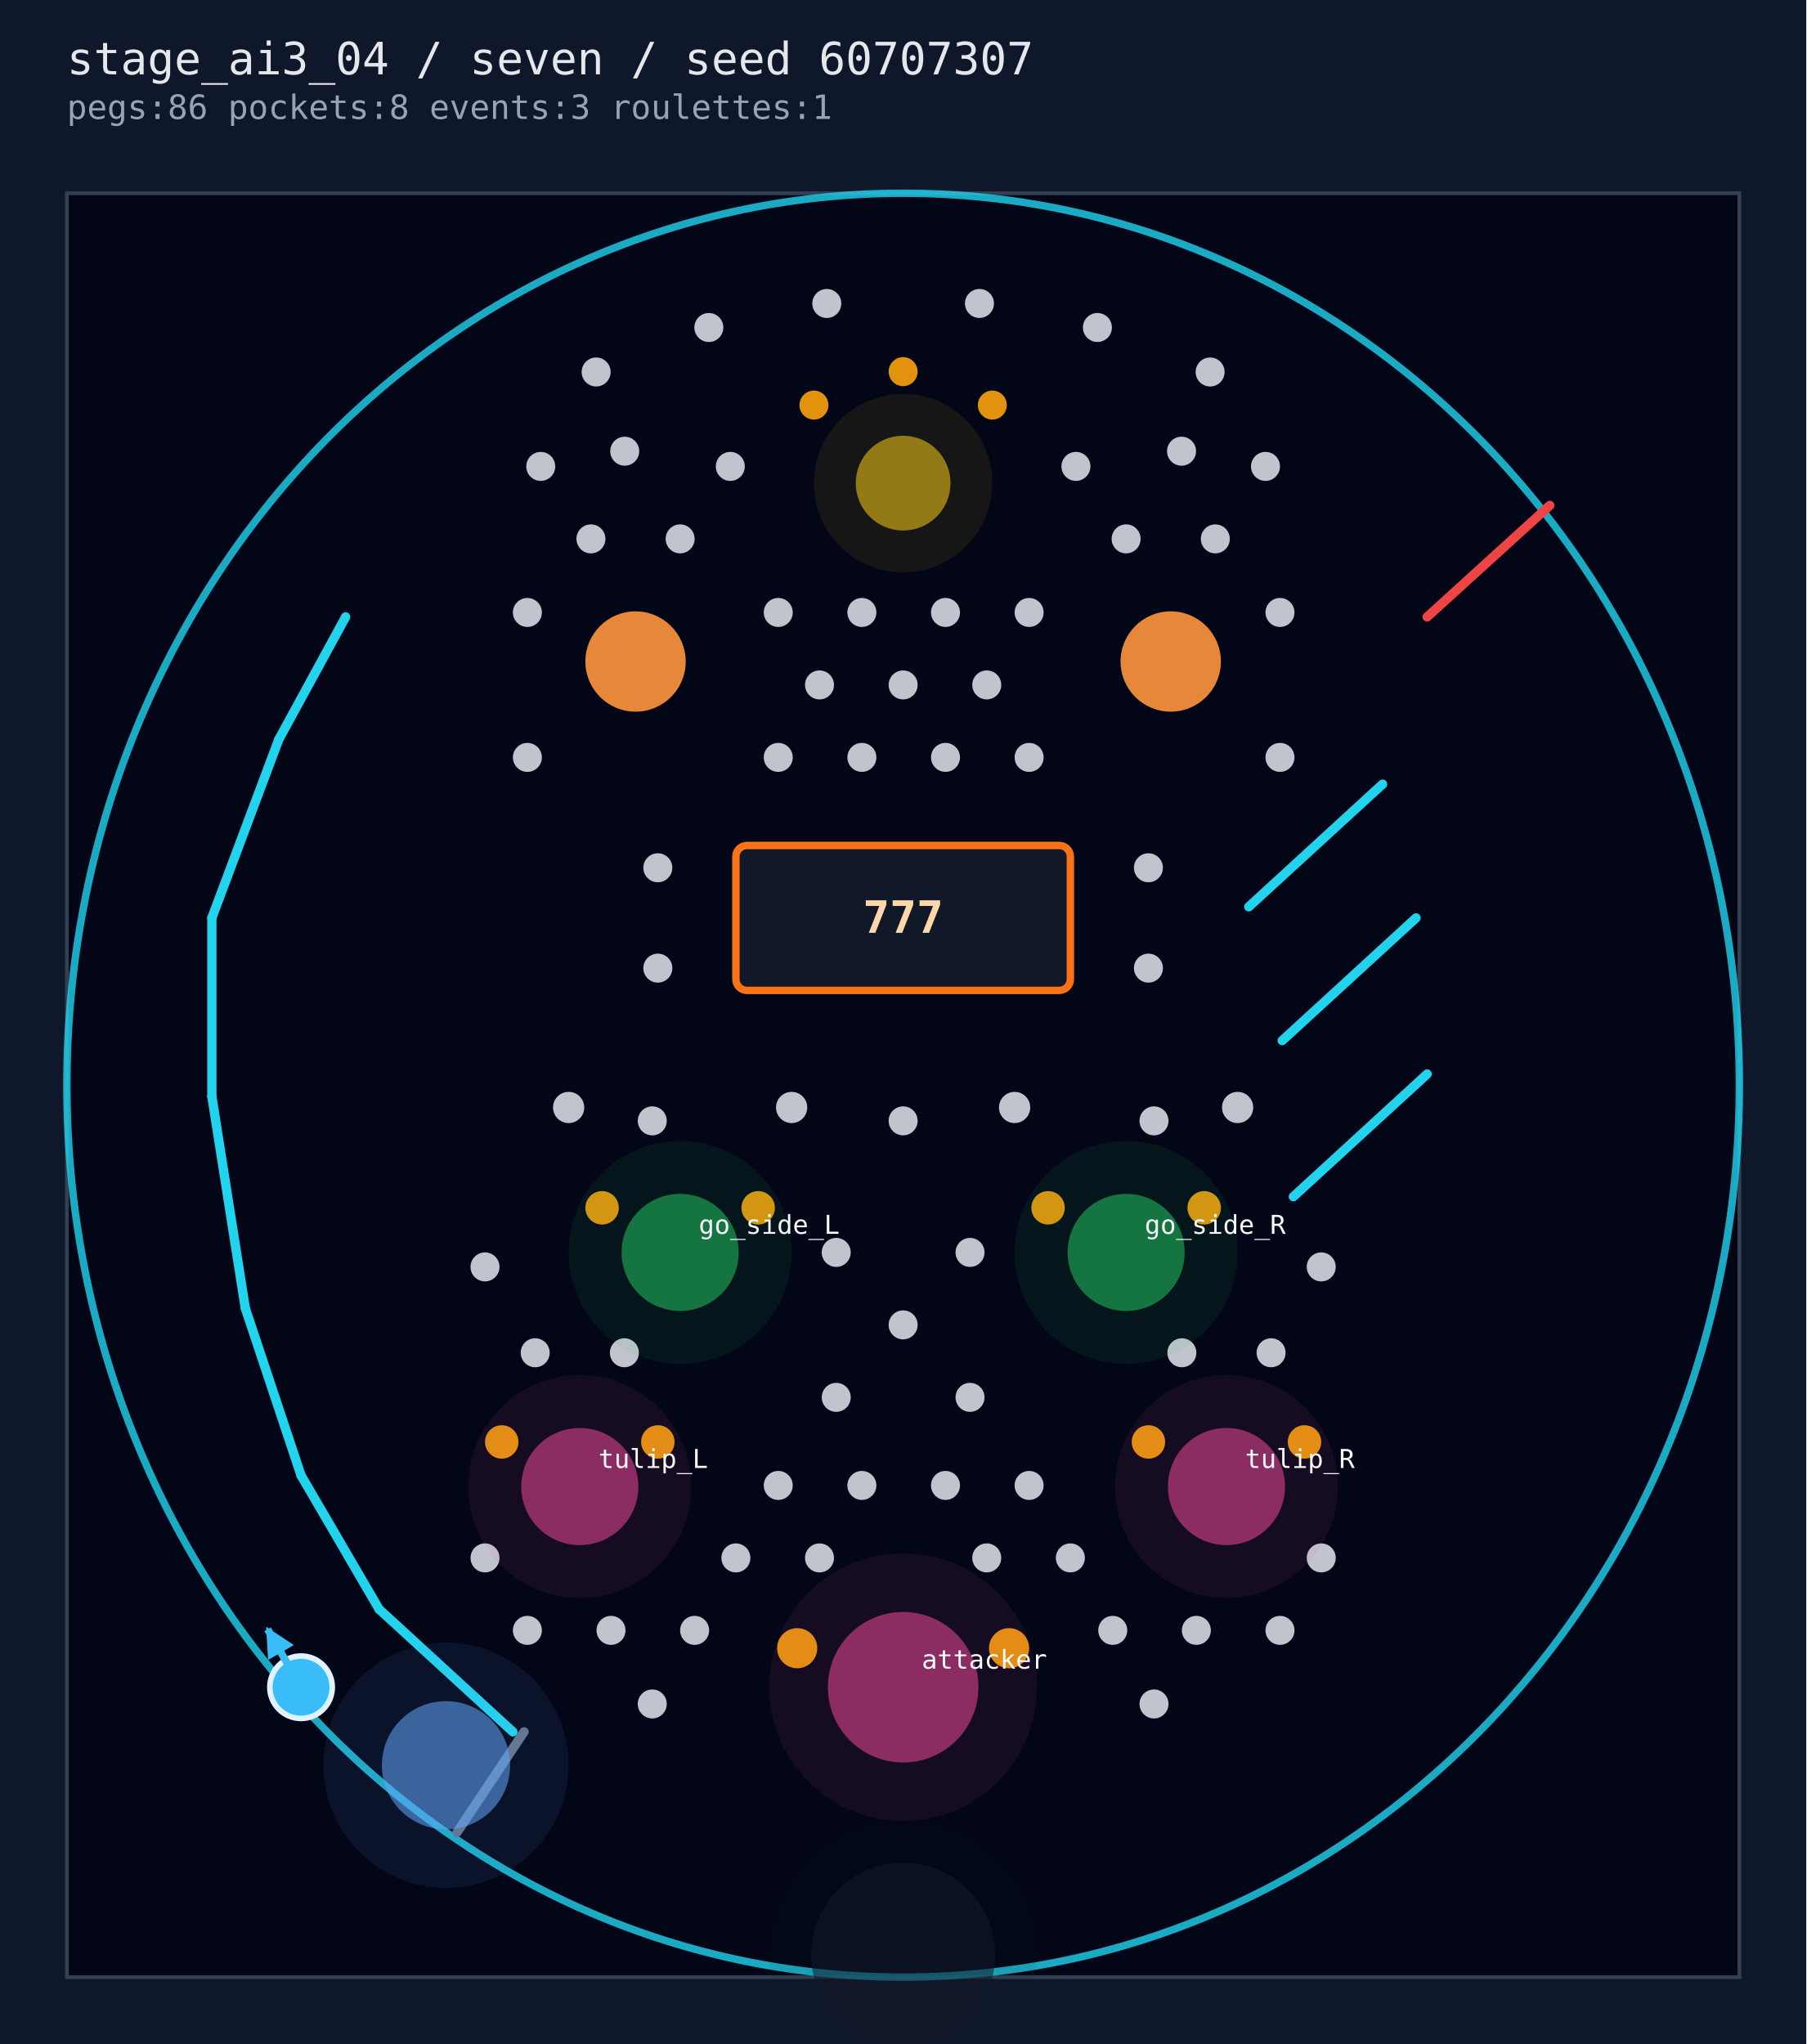
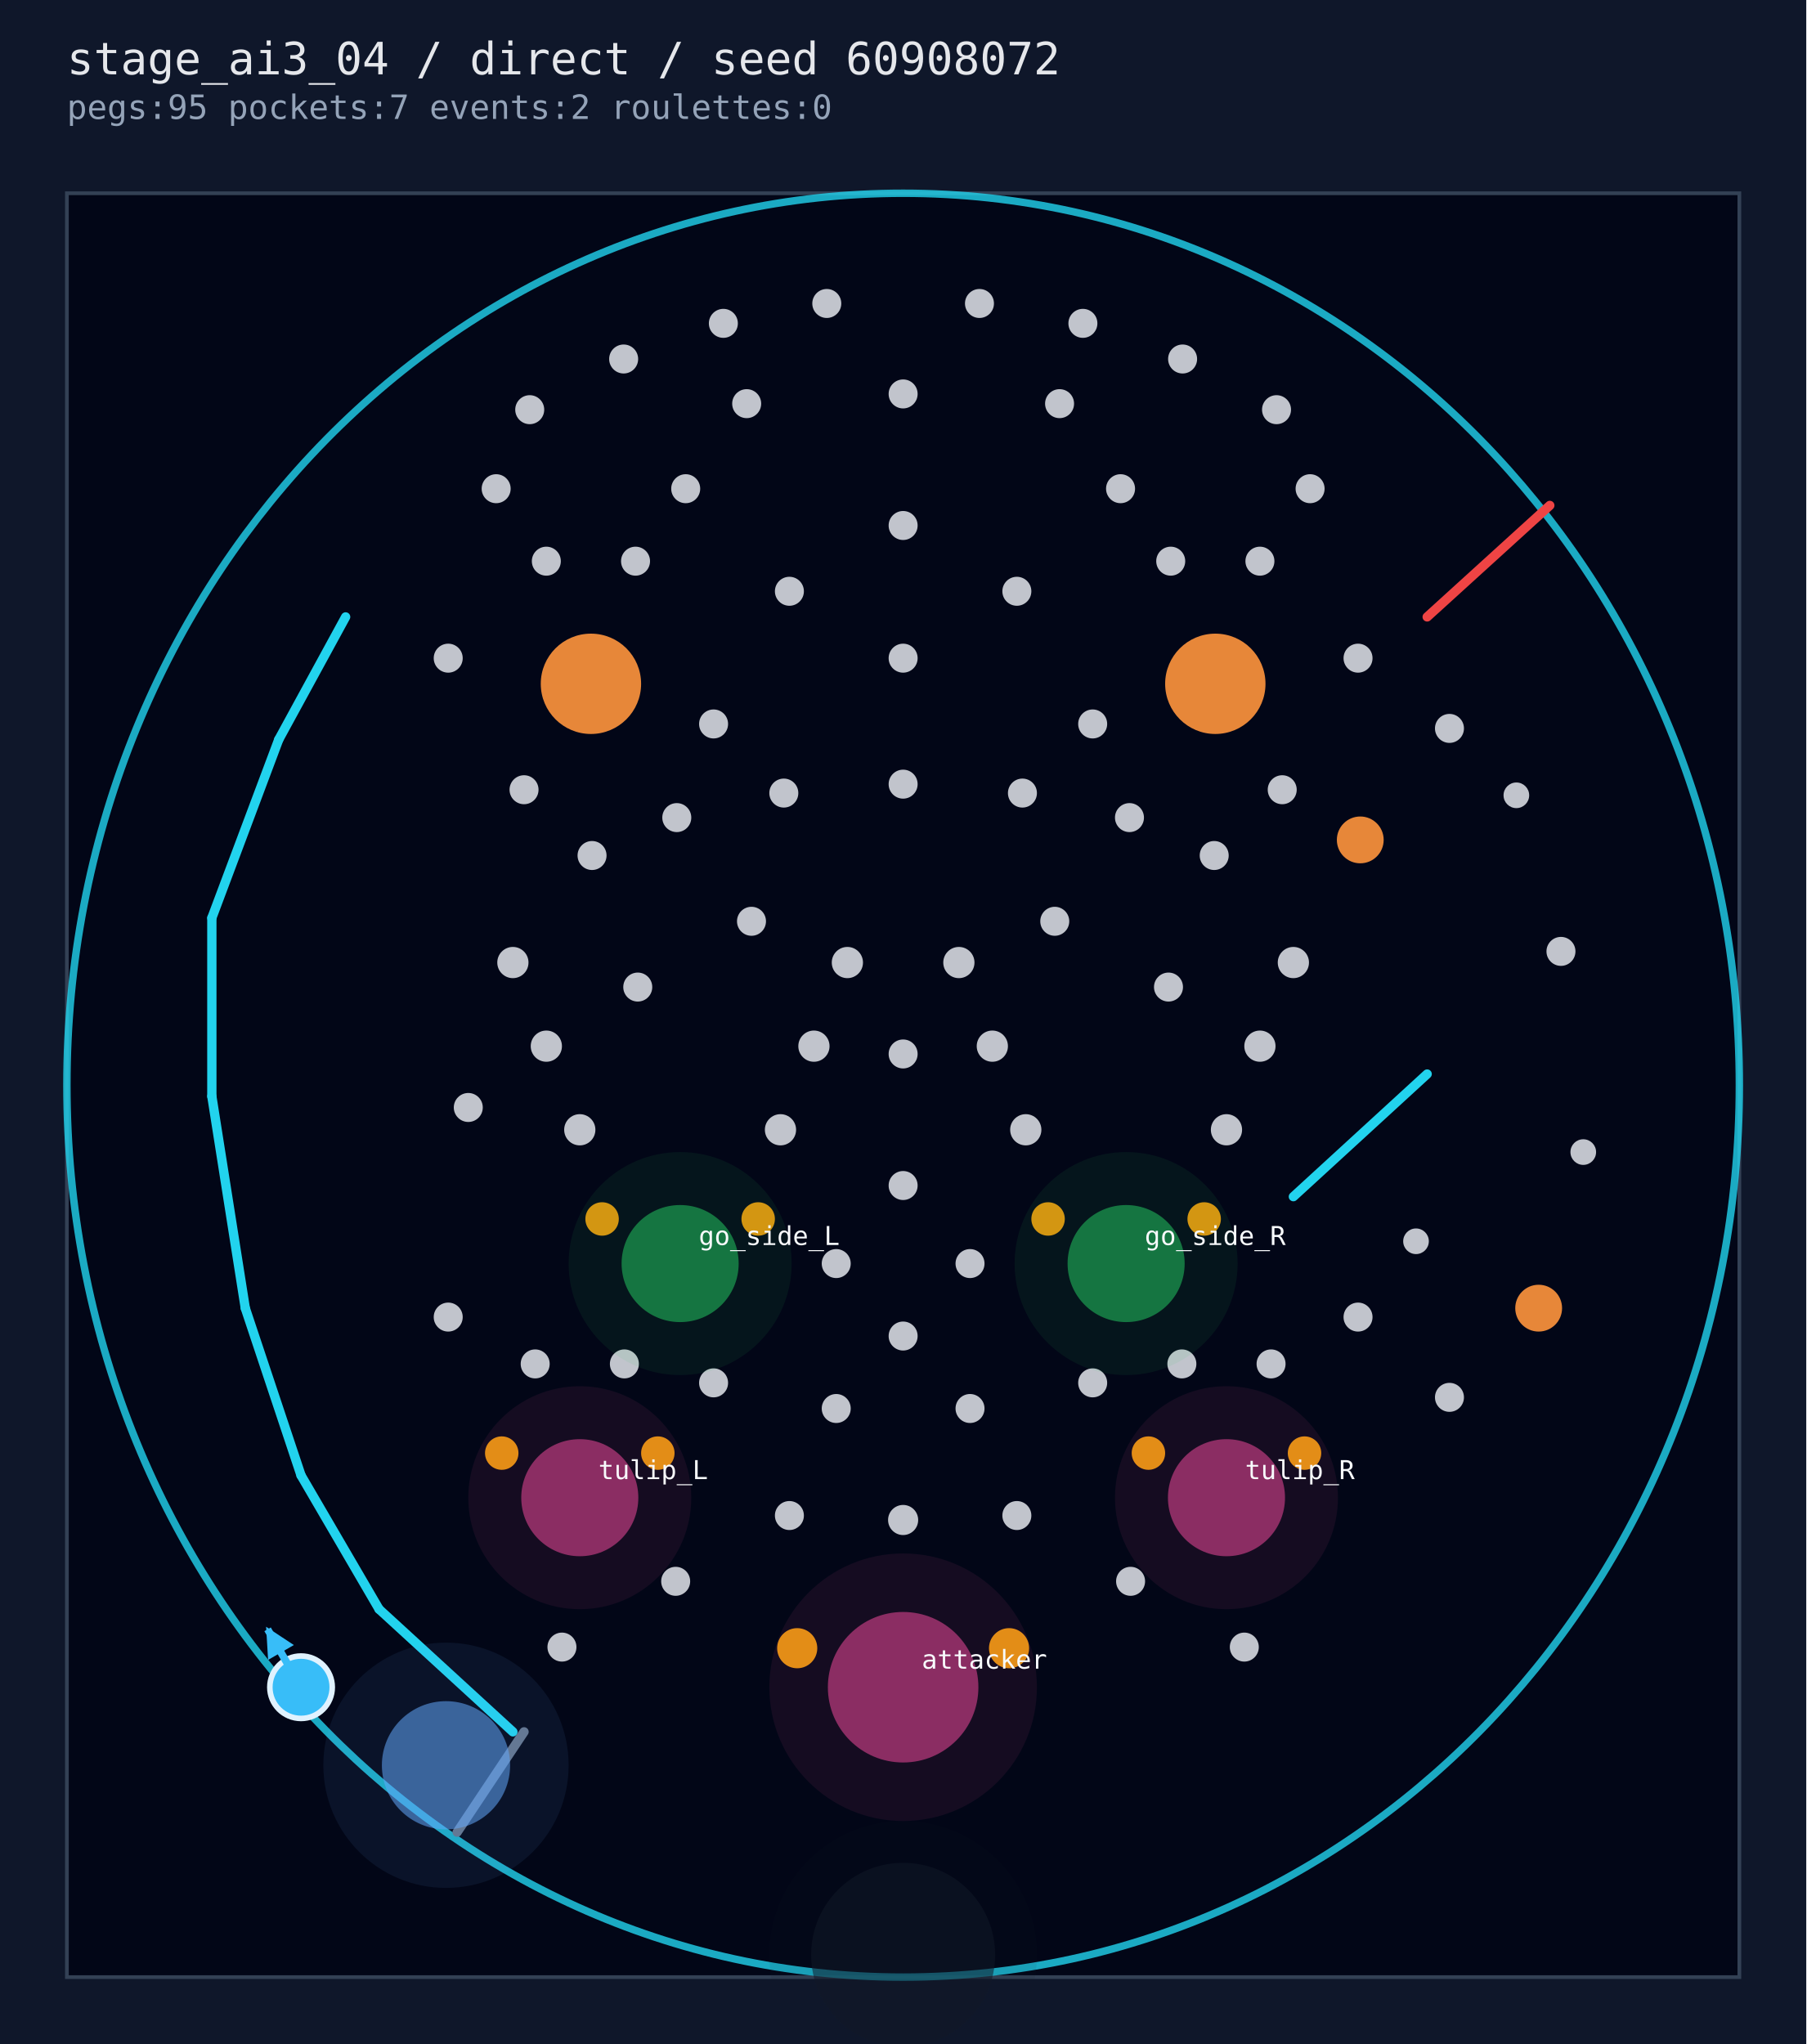
- <svg xmlns="http://www.w3.org/2000/svg" width="486" height="550" viewBox="0 0 486 550" role="img" aria-label="stage_ai3_04 / seven / seed 60707307">
+ <svg xmlns="http://www.w3.org/2000/svg" width="486" height="550" viewBox="0 0 486 550" role="img" aria-label="stage_ai3_04 / direct / seed 60908072">
  <rect width="486" height="550" fill="#0f172a" />
-   <text x="18" y="20" fill="#e5e7eb" font-family="Menlo, Consolas, monospace" font-size="12">stage_ai3_04 / seven / seed 60707307</text>
-   <text x="18" y="32" fill="#94a3b8" font-family="Menlo, Consolas, monospace" font-size="9">pegs:86 pockets:8 events:3 roulettes:1</text>
+   <text x="18" y="20" fill="#e5e7eb" font-family="Menlo, Consolas, monospace" font-size="12">stage_ai3_04 / direct / seed 60908072</text>
+   <text x="18" y="32" fill="#94a3b8" font-family="Menlo, Consolas, monospace" font-size="9">pegs:95 pockets:7 events:2 roulettes:0</text>
  <rect x="18" y="52" width="450" height="480" fill="#020617" stroke="#334155" stroke-width="1" />
  <ellipse cx="243" cy="292" rx="225" ry="240" fill="none" stroke="#22d3ee" stroke-width="2" opacity="0.8" />
  <line x1="123" y1="493" x2="141" y2="466" stroke="#64748b" stroke-width="2.5" stroke-linecap="round" />
  <line x1="138" y1="466" x2="102" y2="433" stroke="#22d3ee" stroke-width="2.5" stroke-linecap="round" />
  <line x1="102" y1="433" x2="81" y2="397" stroke="#22d3ee" stroke-width="2.5" stroke-linecap="round" />
  <line x1="81" y1="397" x2="66" y2="352" stroke="#22d3ee" stroke-width="2.5" stroke-linecap="round" />
  <line x1="66" y1="352" x2="57" y2="295" stroke="#22d3ee" stroke-width="2.5" stroke-linecap="round" />
  <line x1="57" y1="295" x2="57" y2="247" stroke="#22d3ee" stroke-width="2.5" stroke-linecap="round" />
  <line x1="57" y1="247" x2="75" y2="199" stroke="#22d3ee" stroke-width="2.5" stroke-linecap="round" />
  <line x1="75" y1="199" x2="93" y2="166" stroke="#22d3ee" stroke-width="2.5" stroke-linecap="round" />
  <line x1="384" y1="166" x2="417" y2="136" stroke="#ef4444" stroke-width="2.5" stroke-linecap="round" />
-   <line x1="381" y1="247" x2="345" y2="280" stroke="#22d3ee" stroke-width="2.5" stroke-linecap="round" />
  <line x1="384" y1="289" x2="348" y2="322" stroke="#22d3ee" stroke-width="2.5" stroke-linecap="round" />
-   <line x1="372" y1="211" x2="336" y2="244" stroke="#22d3ee" stroke-width="2.5" stroke-linecap="round" />
  <circle cx="271.5" cy="443.5" r="5.4" fill="#f59e0b" opacity="0.92" />
  <circle cx="214.5" cy="443.5" r="5.4" fill="#f59e0b" opacity="0.92" />
-   <circle cx="177" cy="388" r="4.5" fill="#f59e0b" opacity="0.92" />
-   <circle cx="135" cy="388" r="4.5" fill="#f59e0b" opacity="0.92" />
-   <circle cx="168" cy="364" r="3.9" fill="#d1d5db" opacity="0.92" />
-   <circle cx="144" cy="364" r="3.9" fill="#d1d5db" opacity="0.92" />
-   <circle cx="309" cy="388" r="4.5" fill="#f59e0b" opacity="0.92" />
-   <circle cx="351" cy="388" r="4.5" fill="#f59e0b" opacity="0.92" />
-   <circle cx="318" cy="364" r="3.9" fill="#d1d5db" opacity="0.92" />
-   <circle cx="342" cy="364" r="3.9" fill="#d1d5db" opacity="0.92" />
-   <circle cx="204" cy="325" r="4.5" fill="#f59e0b" opacity="0.92" />
-   <circle cx="162" cy="325" r="4.5" fill="#f59e0b" opacity="0.92" />
-   <circle cx="213" cy="298" r="4.2" fill="#d1d5db" opacity="0.92" />
-   <circle cx="153" cy="298" r="4.2" fill="#d1d5db" opacity="0.92" />
-   <circle cx="282" cy="325" r="4.5" fill="#f59e0b" opacity="0.92" />
-   <circle cx="324" cy="325" r="4.5" fill="#f59e0b" opacity="0.92" />
-   <circle cx="273" cy="298" r="4.2" fill="#d1d5db" opacity="0.92" />
-   <circle cx="333" cy="298" r="4.2" fill="#d1d5db" opacity="0.92" />
-   <circle cx="171" cy="178" r="13.5" fill="#fb923c" opacity="0.92" />
-   <circle cx="183" cy="145" r="3.9" fill="#d1d5db" opacity="0.92" />
-   <circle cx="196.5" cy="125.5" r="3.9" fill="#d1d5db" opacity="0.92" />
-   <circle cx="159" cy="145" r="3.9" fill="#d1d5db" opacity="0.92" />
-   <circle cx="145.5" cy="125.5" r="3.9" fill="#d1d5db" opacity="0.92" />
-   <circle cx="315" cy="178" r="13.5" fill="#fb923c" opacity="0.92" />
-   <circle cx="303" cy="145" r="3.9" fill="#d1d5db" opacity="0.92" />
-   <circle cx="289.5" cy="125.5" r="3.9" fill="#d1d5db" opacity="0.92" />
-   <circle cx="327" cy="145" r="3.9" fill="#d1d5db" opacity="0.92" />
-   <circle cx="340.5" cy="125.5" r="3.9" fill="#d1d5db" opacity="0.92" />
-   <circle cx="309" cy="260.5" r="3.9" fill="#d1d5db" opacity="0.92" />
-   <circle cx="309" cy="233.5" r="3.9" fill="#d1d5db" opacity="0.92" />
-   <circle cx="177" cy="260.5" r="3.9" fill="#d1d5db" opacity="0.92" />
-   <circle cx="177" cy="233.5" r="3.9" fill="#d1d5db" opacity="0.92" />
-   <circle cx="267" cy="109" r="3.9" fill="#f59e0b" opacity="0.92" />
-   <circle cx="219" cy="109" r="3.9" fill="#f59e0b" opacity="0.92" />
-   <circle cx="243" cy="100" r="3.9" fill="#f59e0b" opacity="0.92" />
-   <circle cx="225" cy="376" r="3.9" fill="#d1d5db" opacity="0.92" />
-   <circle cx="261" cy="376" r="3.9" fill="#d1d5db" opacity="0.92" />
-   <circle cx="243" cy="356.5" r="3.9" fill="#d1d5db" opacity="0.92" />
-   <circle cx="225" cy="337" r="3.9" fill="#d1d5db" opacity="0.92" />
-   <circle cx="261" cy="337" r="3.9" fill="#d1d5db" opacity="0.92" />
+   <circle cx="177" cy="391" r="4.5" fill="#f59e0b" opacity="0.92" />
+   <circle cx="135" cy="391" r="4.5" fill="#f59e0b" opacity="0.92" />
+   <circle cx="168" cy="367" r="3.9" fill="#d1d5db" opacity="0.92" />
+   <circle cx="144" cy="367" r="3.9" fill="#d1d5db" opacity="0.92" />
+   <circle cx="309" cy="391" r="4.5" fill="#f59e0b" opacity="0.92" />
+   <circle cx="351" cy="391" r="4.5" fill="#f59e0b" opacity="0.92" />
+   <circle cx="318" cy="367" r="3.9" fill="#d1d5db" opacity="0.92" />
+   <circle cx="342" cy="367" r="3.9" fill="#d1d5db" opacity="0.92" />
+   <circle cx="204" cy="328" r="4.5" fill="#f59e0b" opacity="0.92" />
+   <circle cx="162" cy="328" r="4.5" fill="#f59e0b" opacity="0.92" />
+   <circle cx="210" cy="304" r="4.2" fill="#d1d5db" opacity="0.92" />
+   <circle cx="219" cy="281.5" r="4.2" fill="#d1d5db" opacity="0.92" />
+   <circle cx="228" cy="259" r="4.2" fill="#d1d5db" opacity="0.92" />
+   <circle cx="156" cy="304" r="4.2" fill="#d1d5db" opacity="0.92" />
+   <circle cx="147" cy="281.5" r="4.2" fill="#d1d5db" opacity="0.92" />
+   <circle cx="138" cy="259" r="4.2" fill="#d1d5db" opacity="0.92" />
+   <circle cx="282" cy="328" r="4.5" fill="#f59e0b" opacity="0.92" />
+   <circle cx="324" cy="328" r="4.5" fill="#f59e0b" opacity="0.92" />
+   <circle cx="276" cy="304" r="4.2" fill="#d1d5db" opacity="0.92" />
+   <circle cx="267" cy="281.5" r="4.2" fill="#d1d5db" opacity="0.92" />
+   <circle cx="258" cy="259" r="4.2" fill="#d1d5db" opacity="0.92" />
+   <circle cx="330" cy="304" r="4.2" fill="#d1d5db" opacity="0.92" />
+   <circle cx="339" cy="281.5" r="4.2" fill="#d1d5db" opacity="0.92" />
+   <circle cx="348" cy="259" r="4.2" fill="#d1d5db" opacity="0.92" />
+   <circle cx="159" cy="184" r="13.5" fill="#fb923c" opacity="0.92" />
+   <circle cx="171" cy="151" r="3.9" fill="#d1d5db" opacity="0.92" />
+   <circle cx="184.5" cy="131.5" r="3.9" fill="#d1d5db" opacity="0.92" />
+   <circle cx="147" cy="151" r="3.9" fill="#d1d5db" opacity="0.92" />
+   <circle cx="133.5" cy="131.5" r="3.9" fill="#d1d5db" opacity="0.92" />
+   <circle cx="327" cy="184" r="13.5" fill="#fb923c" opacity="0.92" />
+   <circle cx="315" cy="151" r="3.9" fill="#d1d5db" opacity="0.92" />
+   <circle cx="301.5" cy="131.5" r="3.9" fill="#d1d5db" opacity="0.92" />
+   <circle cx="339" cy="151" r="3.9" fill="#d1d5db" opacity="0.92" />
+   <circle cx="352.5" cy="131.5" r="3.9" fill="#d1d5db" opacity="0.92" />
+   <circle cx="225" cy="379" r="3.9" fill="#d1d5db" opacity="0.92" />
+   <circle cx="261" cy="379" r="3.9" fill="#d1d5db" opacity="0.92" />
+   <circle cx="243" cy="359.5" r="3.9" fill="#d1d5db" opacity="0.92" />
+   <circle cx="225" cy="340" r="3.9" fill="#d1d5db" opacity="0.92" />
+   <circle cx="261" cy="340" r="3.9" fill="#d1d5db" opacity="0.92" />
+   <circle cx="159.3" cy="230.2" r="3.9" fill="#d1d5db" opacity="0.92" />
+   <circle cx="182.1" cy="220" r="3.9" fill="#d1d5db" opacity="0.92" />
+   <circle cx="210.9" cy="213.4" r="3.9" fill="#d1d5db" opacity="0.92" />
+   <circle cx="243" cy="211" r="3.9" fill="#d1d5db" opacity="0.92" />
+   <circle cx="275.1" cy="213.4" r="3.9" fill="#d1d5db" opacity="0.92" />
+   <circle cx="303.9" cy="220" r="3.9" fill="#d1d5db" opacity="0.92" />
+   <circle cx="326.7" cy="230.2" r="3.9" fill="#d1d5db" opacity="0.92" />
  <circle cx="222.46" cy="81.659" r="3.9" fill="#d1d5db" opacity="0.92" />
  <circle cx="263.54" cy="81.659" r="3.9" fill="#d1d5db" opacity="0.92" />
-   <circle cx="190.724" cy="88.122" r="3.9" fill="#d1d5db" opacity="0.92" />
-   <circle cx="295.276" cy="88.122" r="3.9" fill="#d1d5db" opacity="0.92" />
-   <circle cx="160.4" cy="100.094" r="3.9" fill="#d1d5db" opacity="0.92" />
-   <circle cx="325.6" cy="100.094" r="3.9" fill="#d1d5db" opacity="0.92" />
-   <circle cx="168.091" cy="121.411" r="3.9" fill="#d1d5db" opacity="0.92" />
-   <circle cx="317.909" cy="121.411" r="3.9" fill="#d1d5db" opacity="0.92" />
-   <circle cx="254.4" cy="164.8" r="3.9" fill="#d1d5db" opacity="0.92" />
-   <circle cx="231.9" cy="164.8" r="3.9" fill="#d1d5db" opacity="0.92" />
-   <circle cx="276.9" cy="164.8" r="3.9" fill="#d1d5db" opacity="0.92" />
-   <circle cx="209.4" cy="164.8" r="3.9" fill="#d1d5db" opacity="0.92" />
-   <circle cx="344.4" cy="164.8" r="3.9" fill="#d1d5db" opacity="0.92" />
-   <circle cx="141.9" cy="164.8" r="3.9" fill="#d1d5db" opacity="0.92" />
-   <circle cx="243" cy="184.3" r="3.9" fill="#d1d5db" opacity="0.92" />
-   <circle cx="265.5" cy="184.3" r="3.9" fill="#d1d5db" opacity="0.92" />
-   <circle cx="220.5" cy="184.3" r="3.9" fill="#d1d5db" opacity="0.92" />
-   <circle cx="254.4" cy="203.8" r="3.9" fill="#d1d5db" opacity="0.92" />
-   <circle cx="231.9" cy="203.8" r="3.9" fill="#d1d5db" opacity="0.92" />
-   <circle cx="276.9" cy="203.8" r="3.9" fill="#d1d5db" opacity="0.92" />
-   <circle cx="209.4" cy="203.8" r="3.9" fill="#d1d5db" opacity="0.92" />
-   <circle cx="344.4" cy="203.8" r="3.9" fill="#d1d5db" opacity="0.92" />
-   <circle cx="141.9" cy="203.8" r="3.9" fill="#d1d5db" opacity="0.92" />
-   <circle cx="243" cy="301.6" r="3.9" fill="#d1d5db" opacity="0.92" />
-   <circle cx="310.5" cy="301.6" r="3.9" fill="#d1d5db" opacity="0.92" />
-   <circle cx="175.5" cy="301.6" r="3.9" fill="#d1d5db" opacity="0.92" />
-   <circle cx="355.5" cy="340.9" r="3.9" fill="#d1d5db" opacity="0.92" />
-   <circle cx="130.5" cy="340.9" r="3.9" fill="#d1d5db" opacity="0.92" />
-   <circle cx="254.4" cy="399.7" r="3.9" fill="#d1d5db" opacity="0.92" />
-   <circle cx="231.9" cy="399.7" r="3.9" fill="#d1d5db" opacity="0.92" />
-   <circle cx="276.9" cy="399.7" r="3.9" fill="#d1d5db" opacity="0.92" />
-   <circle cx="209.4" cy="399.7" r="3.9" fill="#d1d5db" opacity="0.92" />
-   <circle cx="265.5" cy="419.2" r="3.9" fill="#d1d5db" opacity="0.92" />
-   <circle cx="220.5" cy="419.2" r="3.9" fill="#d1d5db" opacity="0.92" />
-   <circle cx="288" cy="419.2" r="3.9" fill="#d1d5db" opacity="0.92" />
-   <circle cx="198" cy="419.2" r="3.9" fill="#d1d5db" opacity="0.92" />
-   <circle cx="355.5" cy="419.2" r="3.9" fill="#d1d5db" opacity="0.92" />
-   <circle cx="130.5" cy="419.2" r="3.9" fill="#d1d5db" opacity="0.92" />
-   <circle cx="299.4" cy="438.7" r="3.9" fill="#d1d5db" opacity="0.92" />
-   <circle cx="186.9" cy="438.7" r="3.9" fill="#d1d5db" opacity="0.92" />
-   <circle cx="321.9" cy="438.7" r="3.9" fill="#d1d5db" opacity="0.92" />
-   <circle cx="164.4" cy="438.7" r="3.9" fill="#d1d5db" opacity="0.92" />
-   <circle cx="344.4" cy="438.7" r="3.9" fill="#d1d5db" opacity="0.92" />
-   <circle cx="141.9" cy="438.7" r="3.9" fill="#d1d5db" opacity="0.92" />
-   <circle cx="310.5" cy="458.5" r="3.9" fill="#d1d5db" opacity="0.92" />
-   <circle cx="175.5" cy="458.5" r="3.9" fill="#d1d5db" opacity="0.92" />
+   <circle cx="194.631" cy="87.008" r="3.9" fill="#d1d5db" opacity="0.92" />
+   <circle cx="291.369" cy="87.008" r="3.9" fill="#d1d5db" opacity="0.92" />
+   <circle cx="167.803" cy="96.599" r="3.9" fill="#d1d5db" opacity="0.92" />
+   <circle cx="318.197" cy="96.599" r="3.9" fill="#d1d5db" opacity="0.92" />
+   <circle cx="142.531" cy="110.236" r="3.9" fill="#d1d5db" opacity="0.92" />
+   <circle cx="343.469" cy="110.236" r="3.9" fill="#d1d5db" opacity="0.92" />
+   <circle cx="200.906" cy="108.614" r="3.9" fill="#d1d5db" opacity="0.92" />
+   <circle cx="285.094" cy="108.614" r="3.9" fill="#d1d5db" opacity="0.92" />
+   <circle cx="243" cy="106" r="3.9" fill="#d1d5db" opacity="0.92" />
+   <circle cx="243" cy="141.4" r="3.9" fill="#d1d5db" opacity="0.92" />
+   <circle cx="273.6" cy="159.1" r="3.9" fill="#d1d5db" opacity="0.92" />
+   <circle cx="212.4" cy="159.1" r="3.9" fill="#d1d5db" opacity="0.92" />
+   <circle cx="243" cy="177.1" r="3.9" fill="#d1d5db" opacity="0.92" />
+   <circle cx="365.4" cy="177.1" r="3.9" fill="#d1d5db" opacity="0.92" />
+   <circle cx="120.6" cy="177.1" r="3.9" fill="#d1d5db" opacity="0.92" />
+   <circle cx="294" cy="194.8" r="3.9" fill="#d1d5db" opacity="0.92" />
+   <circle cx="192" cy="194.8" r="3.9" fill="#d1d5db" opacity="0.92" />
+   <circle cx="345" cy="212.5" r="3.9" fill="#d1d5db" opacity="0.92" />
+   <circle cx="141" cy="212.5" r="3.9" fill="#d1d5db" opacity="0.92" />
+   <circle cx="283.8" cy="247.9" r="3.9" fill="#d1d5db" opacity="0.92" />
+   <circle cx="202.2" cy="247.9" r="3.9" fill="#d1d5db" opacity="0.92" />
+   <circle cx="314.4" cy="265.6" r="3.9" fill="#d1d5db" opacity="0.92" />
+   <circle cx="171.6" cy="265.6" r="3.9" fill="#d1d5db" opacity="0.92" />
+   <circle cx="243" cy="283.6" r="3.9" fill="#d1d5db" opacity="0.92" />
+   <circle cx="243" cy="319" r="3.9" fill="#d1d5db" opacity="0.92" />
+   <circle cx="365.4" cy="354.4" r="3.9" fill="#d1d5db" opacity="0.92" />
+   <circle cx="120.6" cy="354.4" r="3.9" fill="#d1d5db" opacity="0.92" />
+   <circle cx="294" cy="372.1" r="3.9" fill="#d1d5db" opacity="0.92" />
+   <circle cx="192" cy="372.1" r="3.9" fill="#d1d5db" opacity="0.92" />
+   <circle cx="273.6" cy="407.8" r="3.9" fill="#d1d5db" opacity="0.92" />
+   <circle cx="212.4" cy="407.8" r="3.9" fill="#d1d5db" opacity="0.92" />
+   <circle cx="304.2" cy="425.5" r="3.9" fill="#d1d5db" opacity="0.92" />
+   <circle cx="181.8" cy="425.5" r="3.9" fill="#d1d5db" opacity="0.92" />
+   <circle cx="334.8" cy="443.2" r="3.9" fill="#d1d5db" opacity="0.92" />
+   <circle cx="151.2" cy="443.2" r="3.9" fill="#d1d5db" opacity="0.92" />
+   <circle cx="390" cy="376" r="3.9" fill="#d1d5db" opacity="0.92" />
+   <circle cx="414" cy="352" r="6.3" fill="#fb923c" opacity="0.92" />
+   <circle cx="420" cy="256" r="3.9" fill="#d1d5db" opacity="0.92" />
+   <circle cx="366" cy="226" r="6.3" fill="#fb923c" opacity="0.92" />
+   <circle cx="390" cy="196" r="3.9" fill="#d1d5db" opacity="0.92" />
+   <circle cx="126" cy="298" r="3.9" fill="#d1d5db" opacity="0.92" />
+   <circle cx="381" cy="334" r="3.45" fill="#d1d5db" opacity="0.92" />
+   <circle cx="426" cy="310" r="3.45" fill="#d1d5db" opacity="0.92" />
+   <circle cx="408" cy="214" r="3.45" fill="#d1d5db" opacity="0.92" />
+   <circle cx="243" cy="409" r="4.05" fill="#d1d5db" opacity="0.92" />
  <circle cx="243" cy="526" r="36" fill="#111827" opacity="0.08" />
  <circle cx="243" cy="526" r="24" fill="#111827" opacity="0.55" stroke="#111827" stroke-width="1.5" />
  <circle cx="120" cy="475" r="33" fill="#60a5fa" opacity="0.08" />
  <circle cx="120" cy="475" r="16.5" fill="#60a5fa" opacity="0.55" stroke="#60a5fa" stroke-width="1.5" />
  <circle cx="243" cy="454" r="36" fill="#ec4899" opacity="0.08" />
  <circle cx="243" cy="454" r="19.5" fill="#ec4899" opacity="0.55" stroke="#ec4899" stroke-width="1.5" />
  <text x="248" y="449" fill="#f8fafc" font-family="Menlo, Consolas, monospace" font-size="7">attacker</text>
-   <circle cx="156" cy="400" r="30" fill="#ec4899" opacity="0.08" />
-   <circle cx="156" cy="400" r="15" fill="#ec4899" opacity="0.55" stroke="#ec4899" stroke-width="1.5" />
-   <text x="161" y="395" fill="#f8fafc" font-family="Menlo, Consolas, monospace" font-size="7">tulip_L</text>
-   <circle cx="330" cy="400" r="30" fill="#ec4899" opacity="0.08" />
-   <circle cx="330" cy="400" r="15" fill="#ec4899" opacity="0.55" stroke="#ec4899" stroke-width="1.5" />
-   <text x="335" y="395" fill="#f8fafc" font-family="Menlo, Consolas, monospace" font-size="7">tulip_R</text>
-   <circle cx="183" cy="337" r="30" fill="#22c55e" opacity="0.08" />
-   <circle cx="183" cy="337" r="15" fill="#22c55e" opacity="0.55" stroke="#22c55e" stroke-width="1.5" />
-   <text x="188" y="332" fill="#f8fafc" font-family="Menlo, Consolas, monospace" font-size="7">go_side_L</text>
-   <circle cx="303" cy="337" r="30" fill="#22c55e" opacity="0.08" />
-   <circle cx="303" cy="337" r="15" fill="#22c55e" opacity="0.55" stroke="#22c55e" stroke-width="1.5" />
-   <text x="308" y="332" fill="#f8fafc" font-family="Menlo, Consolas, monospace" font-size="7">go_side_R</text>
-   <circle cx="243" cy="130" r="24" fill="#facc15" opacity="0.08" />
-   <circle cx="243" cy="130" r="12" fill="#facc15" opacity="0.55" stroke="#facc15" stroke-width="1.5" />
-   <rect x="198" y="227.5" width="90" height="39" rx="3" fill="#111827" stroke="#f97316" stroke-width="2" />
-   <text x="243" y="251" text-anchor="middle" fill="#fed7aa" font-family="Menlo, Consolas, monospace" font-size="12" font-weight="700">777</text>
+   <circle cx="156" cy="403" r="30" fill="#ec4899" opacity="0.08" />
+   <circle cx="156" cy="403" r="15" fill="#ec4899" opacity="0.55" stroke="#ec4899" stroke-width="1.5" />
+   <text x="161" y="398" fill="#f8fafc" font-family="Menlo, Consolas, monospace" font-size="7">tulip_L</text>
+   <circle cx="330" cy="403" r="30" fill="#ec4899" opacity="0.08" />
+   <circle cx="330" cy="403" r="15" fill="#ec4899" opacity="0.55" stroke="#ec4899" stroke-width="1.5" />
+   <text x="335" y="398" fill="#f8fafc" font-family="Menlo, Consolas, monospace" font-size="7">tulip_R</text>
+   <circle cx="183" cy="340" r="30" fill="#22c55e" opacity="0.08" />
+   <circle cx="183" cy="340" r="15" fill="#22c55e" opacity="0.55" stroke="#22c55e" stroke-width="1.5" />
+   <text x="188" y="335" fill="#f8fafc" font-family="Menlo, Consolas, monospace" font-size="7">go_side_L</text>
+   <circle cx="303" cy="340" r="30" fill="#22c55e" opacity="0.08" />
+   <circle cx="303" cy="340" r="15" fill="#22c55e" opacity="0.55" stroke="#22c55e" stroke-width="1.5" />
+   <text x="308" y="335" fill="#f8fafc" font-family="Menlo, Consolas, monospace" font-size="7">go_side_R</text>
  <circle cx="81" cy="454" r="8.4" fill="#38bdf8" stroke="#e0f2fe" stroke-width="1.5" />
  <line x1="81" y1="454" x2="72" y2="438.412" stroke="#38bdf8" stroke-width="2" marker-end="url(#arrow)" />
  <defs>
    <marker id="arrow" viewBox="0 0 10 10" refX="9" refY="5" markerWidth="4" markerHeight="4" orient="auto-start-reverse">
      <path d="M 0 0 L 10 5 L 0 10 z" fill="#38bdf8" />
    </marker>
  </defs>
</svg>
